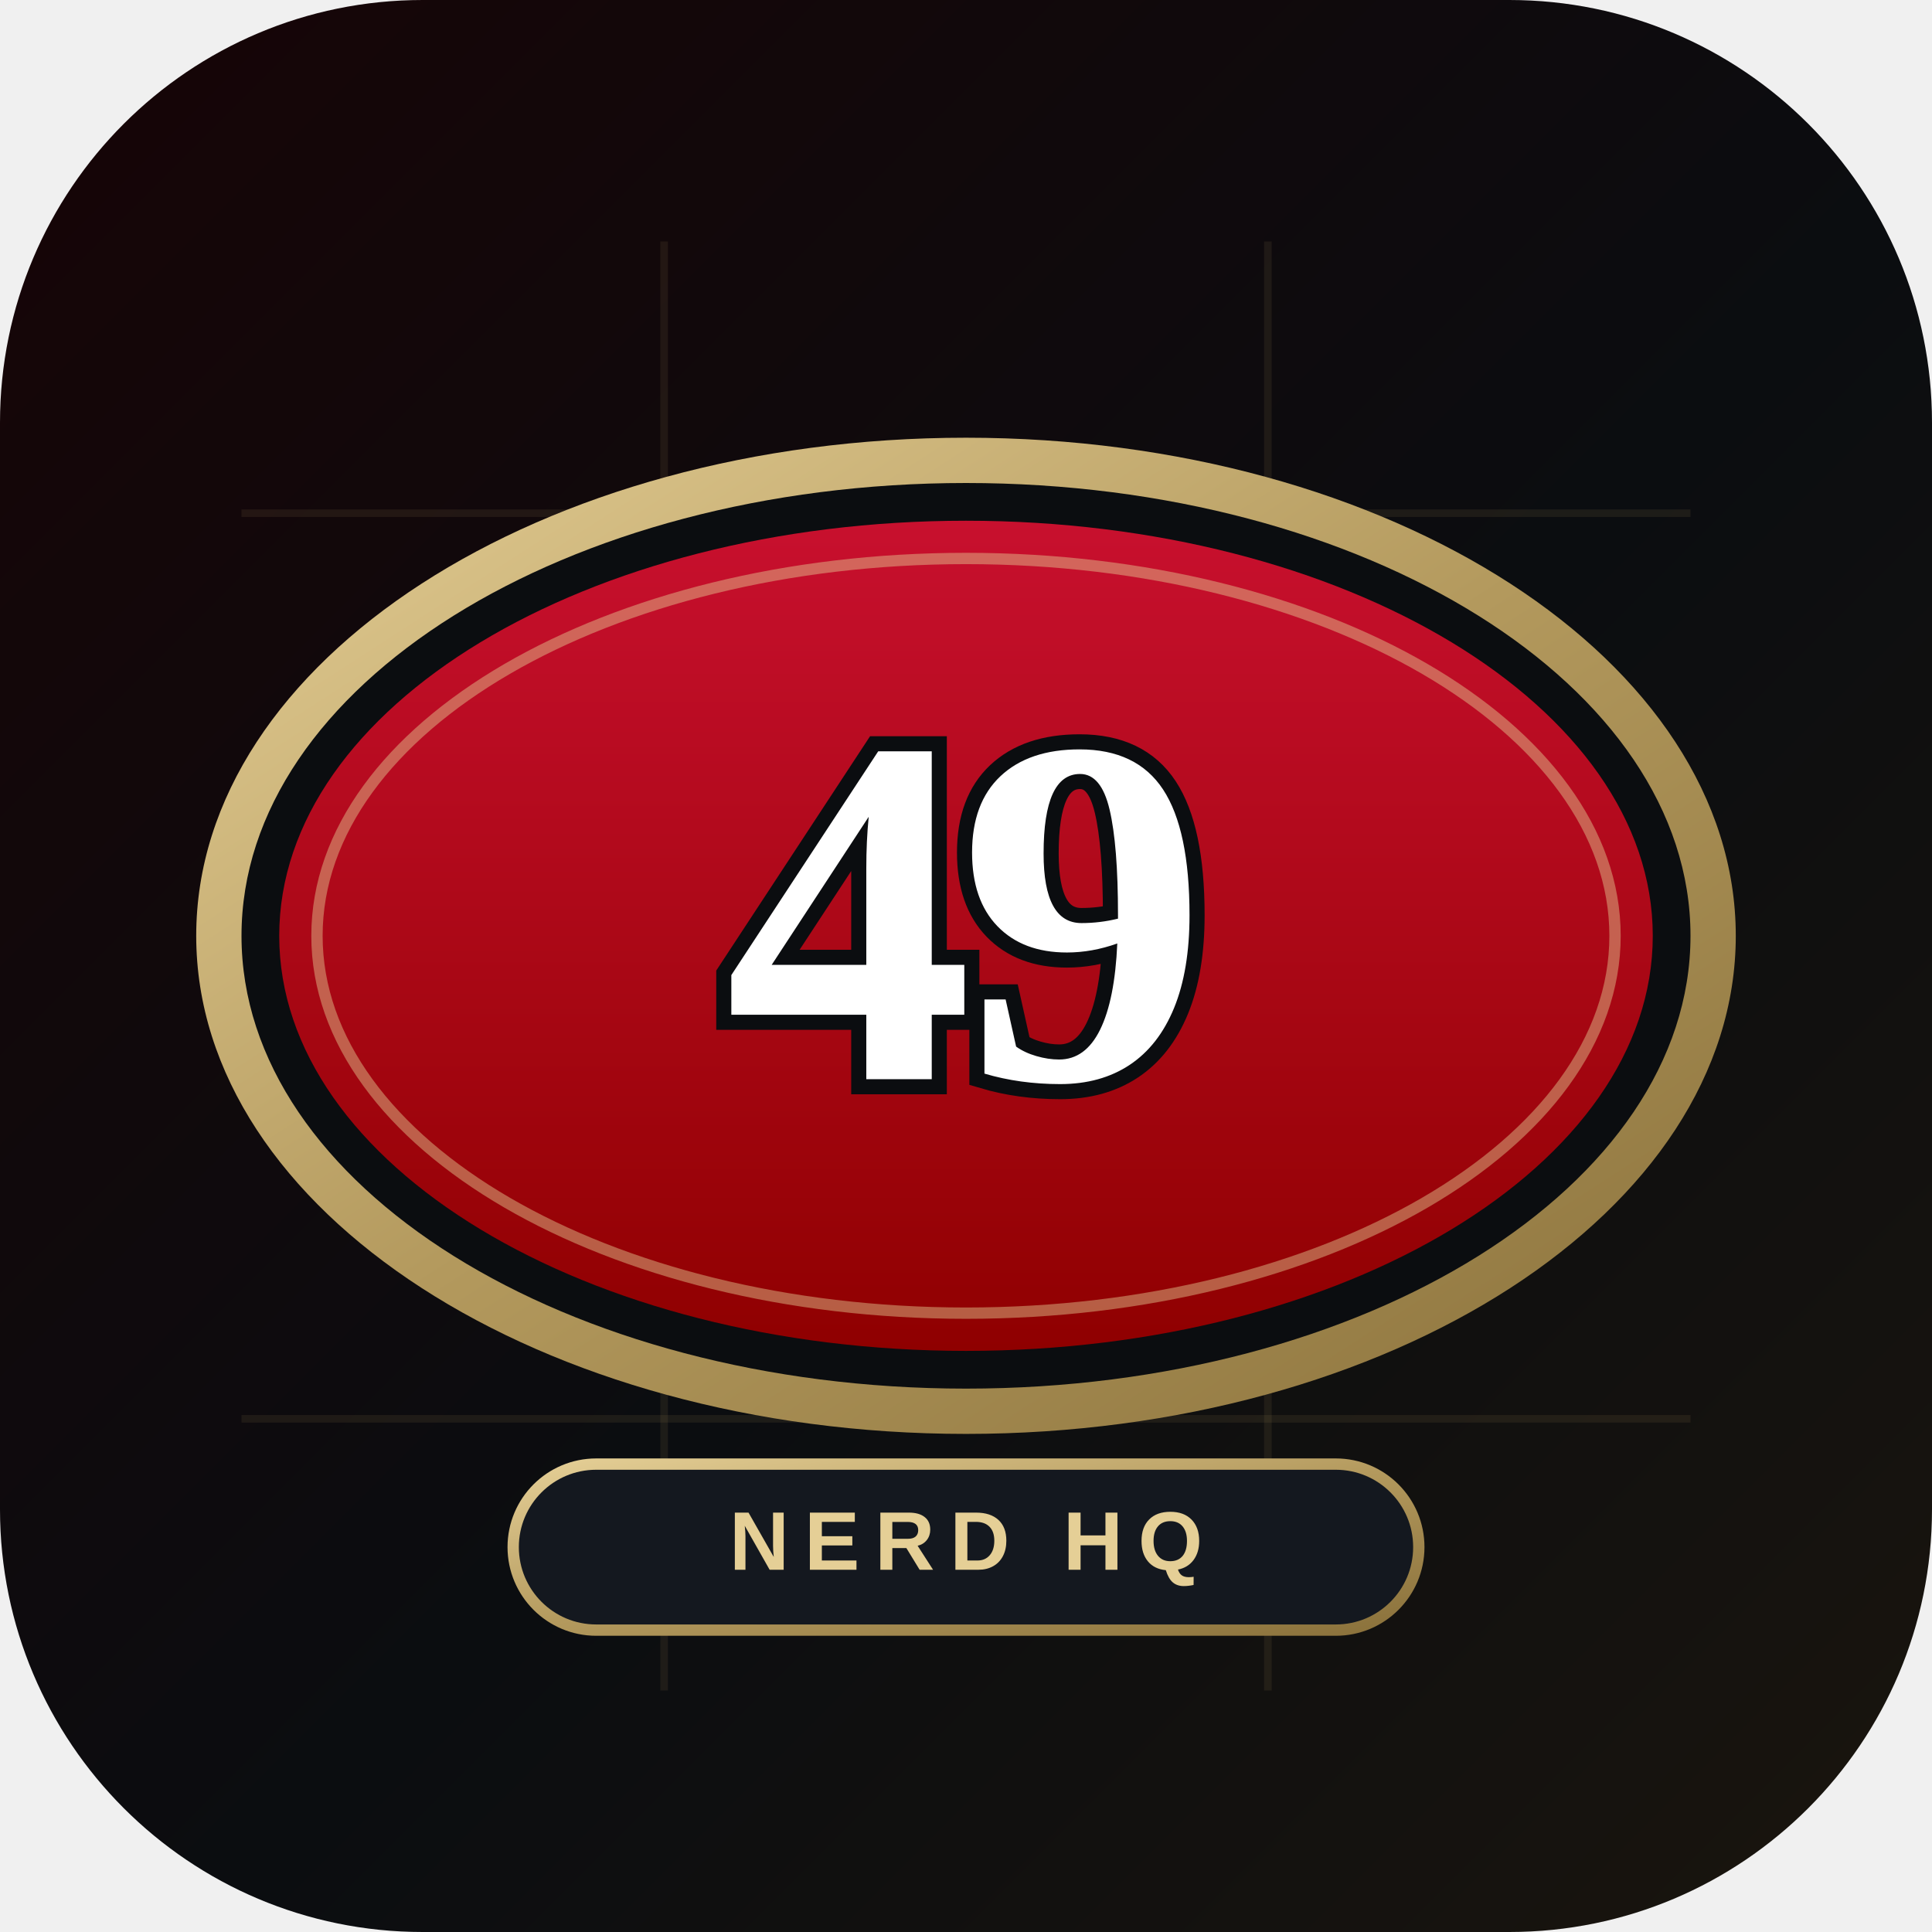
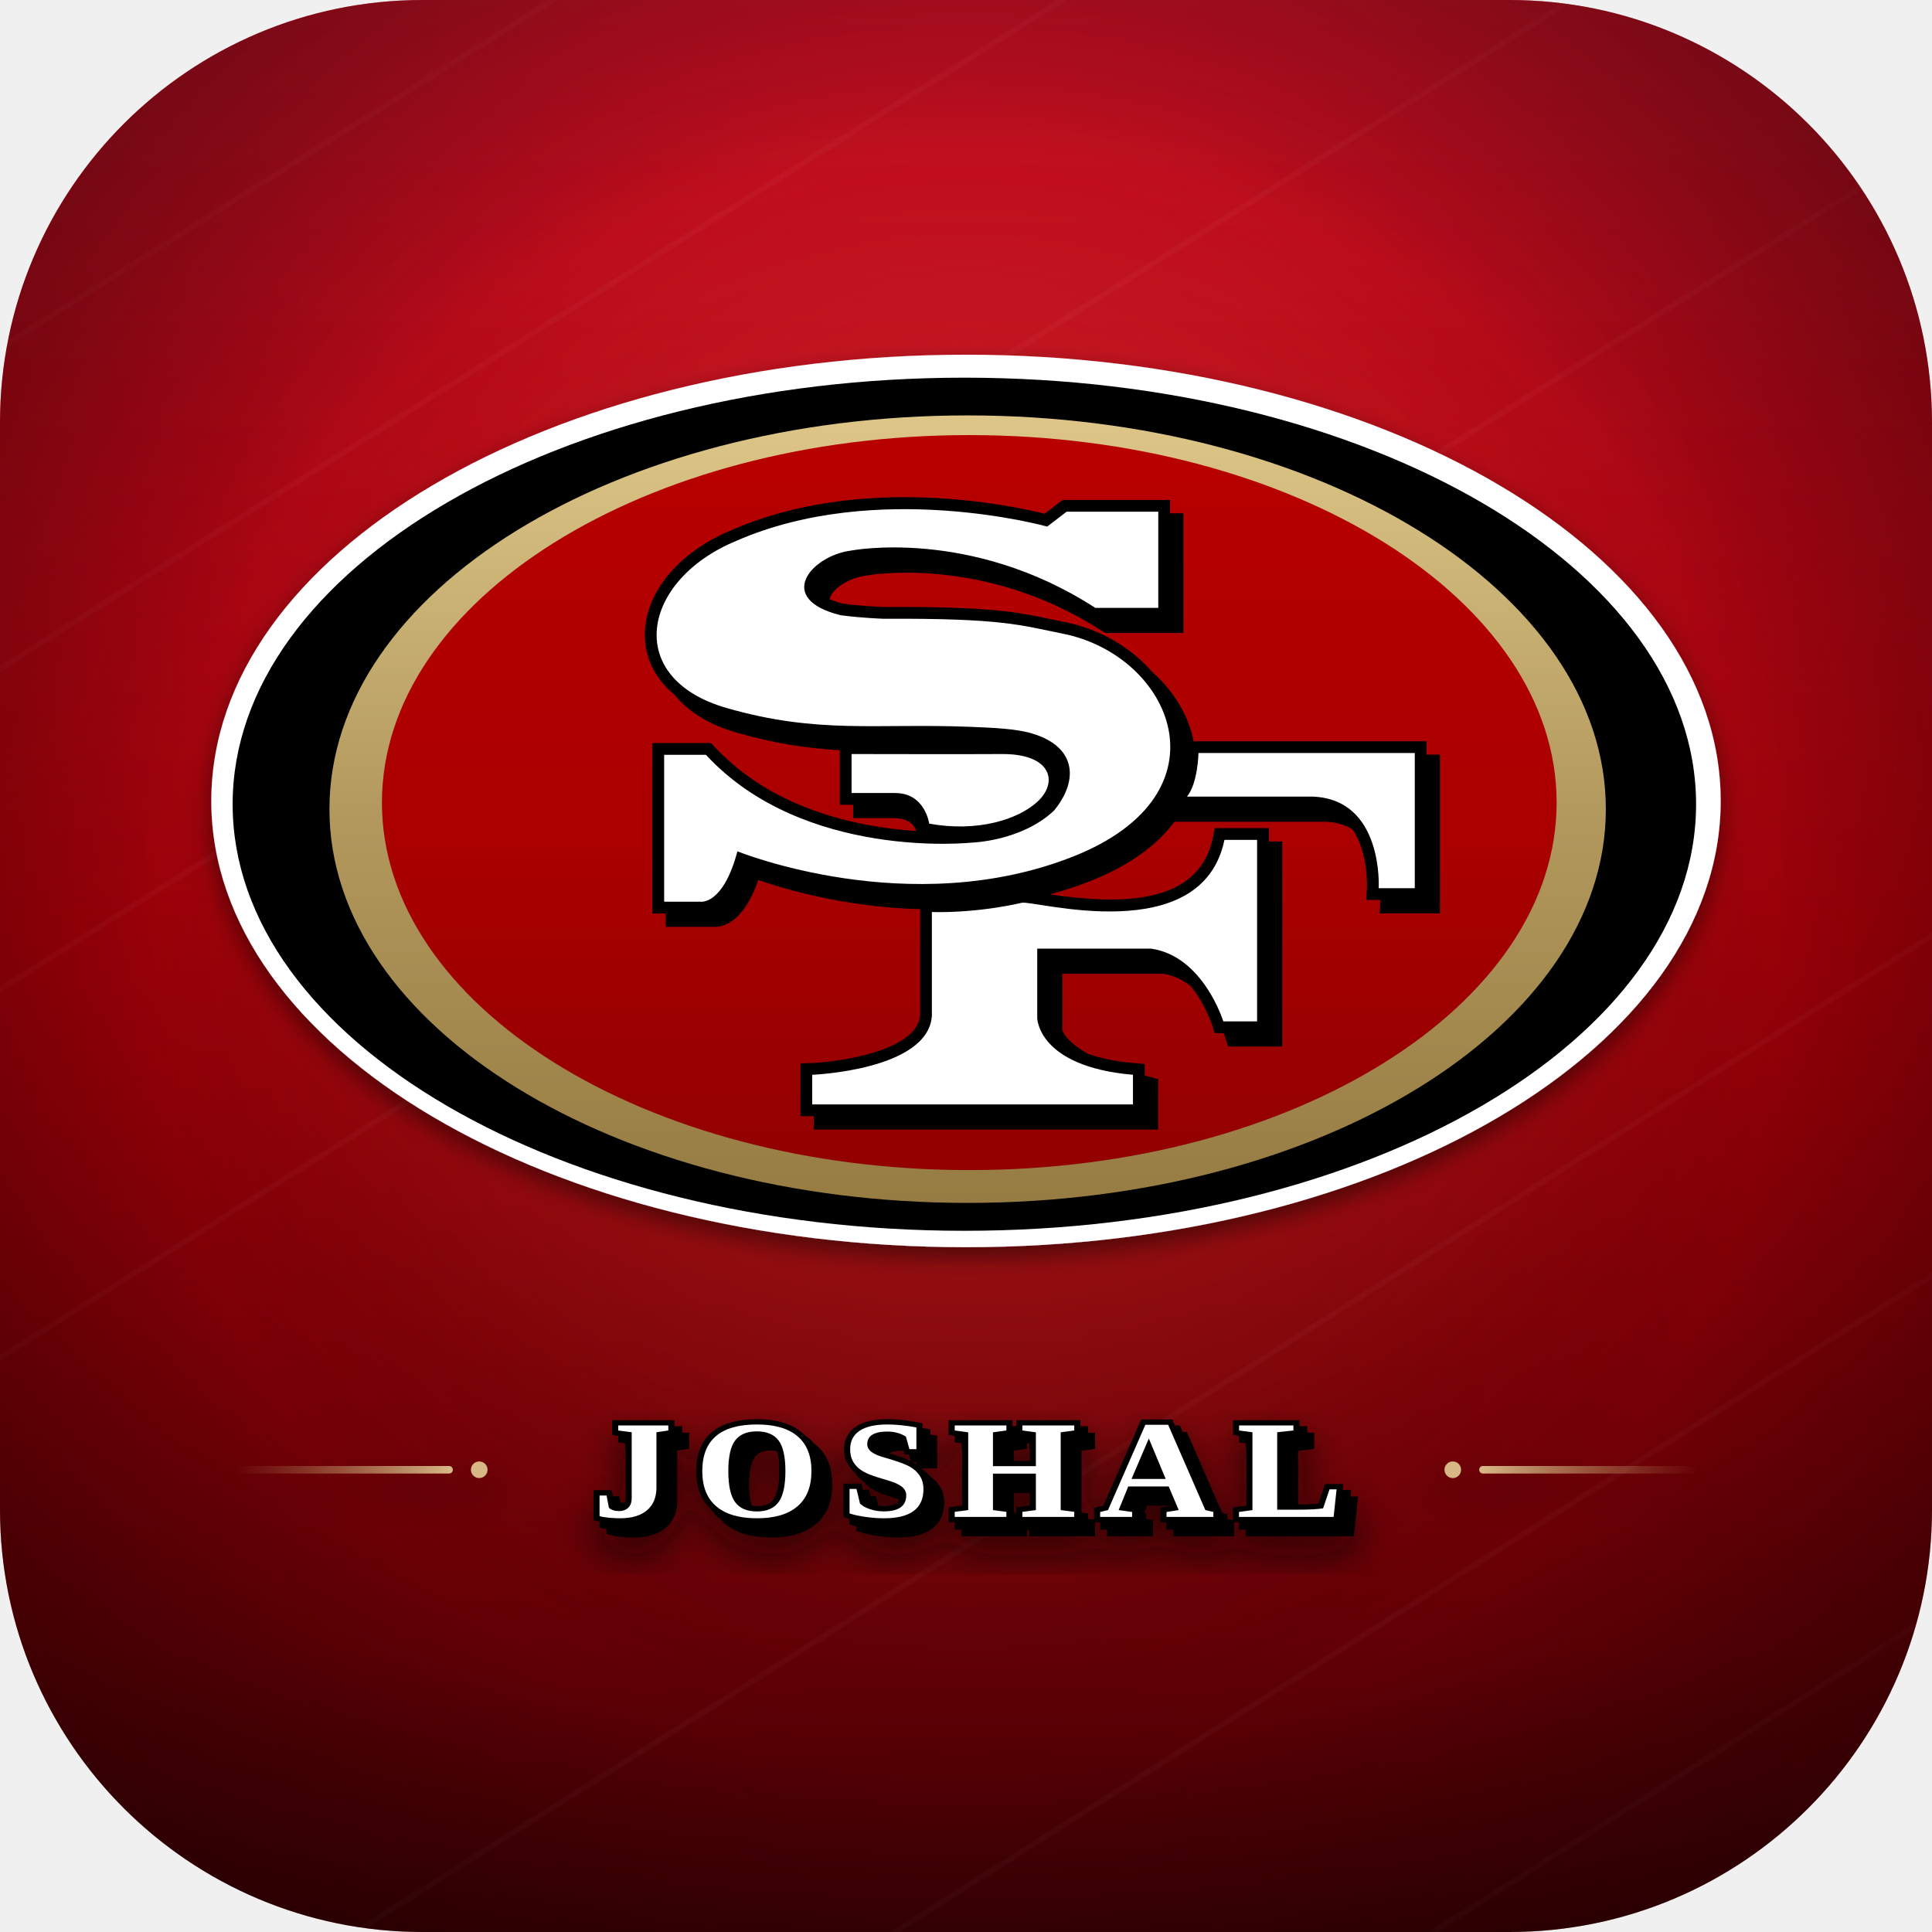
<svg xmlns="http://www.w3.org/2000/svg" viewBox="0 0 512 512" width="512" height="512">
  <defs>
-     <linearGradient id="bgGrad" x1="0" y1="0" x2="1" y2="1">
-       <stop offset="0%" stop-color="#170406" />
-       <stop offset="55%" stop-color="#0B0D10" />
-       <stop offset="100%" stop-color="#1A150E" />
+     <linearGradient id="redBgBase" x1="0" y1="0" x2="0" y2="1">
+       <stop offset="0%" stop-color="#CC0E24" />
+       <stop offset="48%" stop-color="#9E0008" />
+       <stop offset="85%" stop-color="#620005" />
+       <stop offset="100%" stop-color="#3A0003" />
    </linearGradient>
-     <linearGradient id="scarletGrad" x1="0" y1="0" x2="0" y2="1">
-       <stop offset="0%" stop-color="#C8102E" />
-       <stop offset="100%" stop-color="#8F0000" />
+     <radialGradient id="redSpotlight" cx="50%" cy="40%" r="56%" fx="50%" fy="35%">
+       <stop offset="0%" stop-color="#FF243C" stop-opacity="0.58" />
+       <stop offset="52%" stop-color="#B8000C" stop-opacity="0.22" />
+       <stop offset="100%" stop-color="#3A0003" stop-opacity="0" />
+     </radialGradient>
+     <radialGradient id="goldAmbient" cx="50%" cy="44%" r="46%">
+       <stop offset="0%" stop-color="#E5CF96" stop-opacity="0.16" />
+       <stop offset="70%" stop-color="#B3995D" stop-opacity="0.04" />
+       <stop offset="100%" stop-color="#000000" stop-opacity="0" />
+     </radialGradient>
+     <radialGradient id="crimsonVignette" cx="50%" cy="50%" r="72%">
+       <stop offset="58%" stop-color="#000000" stop-opacity="0" />
+       <stop offset="100%" stop-color="#190002" stop-opacity="0.68" />
+     </radialGradient>
+     <linearGradient id="glassSheen" x1="0" y1="0" x2="0" y2="1">
+       <stop offset="0%" stop-color="#FFFFFF" stop-opacity="0.14" />
+       <stop offset="40%" stop-color="#FFFFFF" stop-opacity="0.02" />
+       <stop offset="100%" stop-color="#FFFFFF" stop-opacity="0" />
    </linearGradient>
-     <linearGradient id="goldGrad" x1="0" y1="0" x2="1" y2="1">
-       <stop offset="0%" stop-color="#E5CF96" />
+     <linearGradient id="ninersGold" x1="0" y1="0" x2="0" y2="1">
+       <stop offset="0%" stop-color="#DEC688" />
      <stop offset="50%" stop-color="#B3995D" />
-       <stop offset="100%" stop-color="#8A713B" />
+       <stop offset="100%" stop-color="#967C42" />
    </linearGradient>
+     <linearGradient id="goldRuleLeft" x1="0" y1="0" x2="1" y2="0">
+       <stop offset="0%" stop-color="#B3995D" stop-opacity="0" />
+       <stop offset="100%" stop-color="#E5CF96" stop-opacity="0.9" />
+     </linearGradient>
+     <linearGradient id="goldRuleRight" x1="0" y1="0" x2="1" y2="0">
+       <stop offset="0%" stop-color="#E5CF96" stop-opacity="0.9" />
+       <stop offset="100%" stop-color="#B3995D" stop-opacity="0" />
+     </linearGradient>
+     <linearGradient id="ninersOvalRed" x1="0" y1="0" x2="0" y2="1">
+       <stop offset="0%" stop-color="#B80000" />
+       <stop offset="55%" stop-color="#AA0000" />
+       <stop offset="100%" stop-color="#920000" />
+     </linearGradient>
+     <filter id="crestShadow" x="-18%" y="-18%" width="136%" height="145%">
+       <feDropShadow dx="0" dy="14" stdDeviation="15" flood-color="#140002" flood-opacity="0.72" />
+       <feDropShadow dx="0" dy="3" stdDeviation="3.5" flood-color="#000000" flood-opacity="0.48" />
+     </filter>
+     <filter id="wordmarkShadow" x="-20%" y="-30%" width="140%" height="170%">
+       <feDropShadow dx="0" dy="5" stdDeviation="5" flood-color="#140002" flood-opacity="0.68" />
+     </filter>
+     <clipPath id="iconClip">
+       <rect width="512" height="512" rx="112" />
+     </clipPath>
  </defs>
-   <rect width="512" height="512" rx="112" fill="url(#bgGrad)" />
-   <g stroke="#B3995D" stroke-opacity="0.11" stroke-width="2">
-     <line x1="64" y1="136" x2="448" y2="136" />
-     <line x1="64" y1="256" x2="448" y2="256" />
-     <line x1="64" y1="376" x2="448" y2="376" />
-     <line x1="176" y1="64" x2="176" y2="448" />
-     <line x1="336" y1="64" x2="336" y2="448" />
+   <g clip-path="url(#iconClip)">
+     <rect width="512" height="512" fill="url(#redBgBase)" />
+     <rect width="512" height="512" fill="url(#redSpotlight)" />
+     <rect width="512" height="512" fill="url(#goldAmbient)" />
+     <g stroke="#FFFFFF" stroke-opacity="0.028" stroke-width="1.5">
+       <line x1="-60" y1="130" x2="210" y2="-40" />
+       <line x1="-60" y1="215" x2="345" y2="-40" />
+       <line x1="-60" y1="300" x2="480" y2="-40" />
+       <line x1="-40" y1="385" x2="572" y2="0" />
+       <line x1="50" y1="540" x2="572" y2="210" />
+       <line x1="185" y1="545" x2="572" y2="300" />
+       <line x1="320" y1="550" x2="572" y2="390" />
+     </g>
+     <ellipse cx="256" cy="-28" rx="340" ry="175" fill="url(#glassSheen)" />
+     <rect width="512" height="512" fill="url(#crimsonVignette)" />
+     <g transform="translate(56, 94) scale(0.869565)" filter="url(#crestShadow)">
+       <ellipse cx="230" cy="136" rx="230" ry="136" fill="#FFFFFF" />
+       <ellipse cx="229.5" cy="137" rx="223" ry="130" fill="#000000" />
+       <ellipse cx="230.5" cy="138.5" rx="194.5" ry="120" fill="url(#ninersGold)" />
+       <ellipse cx="231" cy="136.5" rx="179" ry="112" fill="url(#ninersOvalRed)" />
+       <path fill="#000000" d="M370.848,121.879h-0.492v-4.074h-3.578h-67.422c-1.523-7.99-6.121-15.4-12.676-21.186c-6.457-7.426-15.844-13.01-26.523-15.131l-4.43-0.91c-10.25-2.154-18.34-3.859-50.906-3.695c0,0-6.266-0.215-12.344-1.02c-1.539-0.389-2.891-0.855-4.051-1.355c0.449-2.709,5.41-6.443,11-7.168c0.582-0.105,35.824-6.59,72.102,16.904l0.891,0.574h23.84V48.334h-4.078v-4.076h-32.719c0,0-3.887,2.967-5.512,4.211c-9.418-2.359-55.559-12.455-95.395,4.984c-16.742,6.92-27.133,19.98-26.398,33.24c0.375,6.686,3.578,12.516,9.109,17.041c4.07,5.08,10.469,9.045,18.805,11.445c11.797,3.398,21.781,4.799,31.465,5.354v1.17v15.465h4.082v4.076h12.438c5.152,0,6.477,2.855,6.793,3.918c-15.875-1.039-40.023-5.559-57.793-22.008l-0.668-0.721h-0.125c-0.98-0.936-1.945-1.904-2.887-2.92l-1.063-1.154h-17.895v51.936h4.078v4.07h14.59c2.141,0.148,8.922-0.609,13.602-14.273c7.59,2.641,26.293,8.273,49.328,8.898v32.309c-0.805,10.848-24.703,14.246-33.031,14.574l-3.438,0.133v16.063h4.074v4.07h104.926v-15.367l-2.676-0.711c-0.48-0.121-0.934-0.246-1.398-0.375v-3.516l-3.277-0.281c-5.898-0.523-10.438-1.547-13.961-2.797c-6.594-3.703-7.723-6.703-7.863-7.188v-17.227h30.754c3.246,0.492,6.027,1.914,8.387,3.766c4.43,5.453,6.445,11.688,6.48,11.789l0.785,2.523l2.641,0.016h0.082c0.367,0.922,0.563,1.508,0.566,1.539l0.785,2.531h2.641h13.883v-62.488h-3.582h-0.492v-4.082h-3.59h-12.859l-0.594,2.863c-4.313,20.762-28.32,20.457-49.668,17.344c4.18-1.137,8.387-2.512,12.582-4.18c11.43-4.543,20.004-10.723,25.355-17.957h46.082c3.215,0.102,5.945,0.902,8.242,2.406c4.836,7.094,4.348,17.523,4.344,17.648l-0.199,3.777h3.781h0.508c-0.004,0.168-0.008,0.277-0.008,0.293l-0.207,3.781l3.789,0.008h14.578v-48.377H370.848z" />
+       <path fill="#FFFFFF" d="M297.34,134.674h38.195c21.816,0.695,20.238,27.914,20.238,27.914h11v-41.199h-65.922C300.852,121.389,300.695,130.609,297.34,134.674" />
+       <path fill="#FFFFFF" d="M219.598,169.861v31.637c-1.133,16.582-36.465,17.957-36.465,17.957v9.027h97.754v-9.027c-29.051-2.512-29.18-17.316-29.18-17.316v-21.125h34.723c15.883,2.266,21.988,22.168,21.988,22.168h10.293v-55.32h-9.945c-6.914,33.324-57.98,18.332-61.758,19.168C247.008,167.029,234.43,170.17,219.598,169.861" />
+       <path fill="#FFFFFF" d="M250.098,115.434c13.27,3.889,14.504,14.014,6.734,23.494c-9.941,9.383-25.125,9.77-25.125,9.77s-51.125,5.527-80.961-26.75h-12.738v44.762h11.164c0,0,6.805,1.043,11.168-15.359c0,0,52.496,21.363,102.43,1.539c48.363-19.211,29.957-61.287-3.32-67.881c-12.797-2.535-17.887-4.725-54.613-4.535c0,0-6.629-0.211-13.086-1.086c-20.242-5.059-8.73-18.145,3.141-19.68c0,0,36.469-7.189,74.512,17.451h19.195V47.842h-27.926l-5.93,4.535c0,0-51.766-14.455-94.75,4.361c-28.891,11.945-34.555,41.824-3,50.92c27.789,8.01,45.504,4.654,73.664,5.729C238.527,113.688,245.367,113.998,250.098,115.434" />
+       <path fill="#FFFFFF" d="M208.387,133.582h-13.266v-11.879c10.281,0,31.25,0.084,46.086,0c14.93,0,16.918,8.629,10.629,14.465c-5.93,5.502-18.352,9.42-33.055,6.744C218.781,142.912,217.57,133.582,208.387,133.582" />
+     </g>
+     <g filter="url(#wordmarkShadow)">
+       <rect x="62" y="388.5" width="58" height="2" rx="1" fill="url(#goldRuleLeft)" />
+       <rect x="392" y="388.5" width="58" height="2" rx="1" fill="url(#goldRuleRight)" />
+       <circle cx="127" cy="389.5" r="2.2" fill="#E5CF96" opacity="0.88" />
+       <circle cx="385" cy="389.5" r="2.2" fill="#E5CF96" opacity="0.88" />
+       <g transform="translate(256.5, 402) scale(1.15, 1)">
+         <text x="3.2" y="3.5" text-anchor="middle" font-family="Georgia, 'Charter', 'Times New Roman', serif" font-weight="900" font-size="37" letter-spacing="5" fill="#000000" stroke="#000000" stroke-width="3.2" stroke-linejoin="miter">JOSHAL</text>
+         <text x="1.6" y="1.8" text-anchor="middle" font-family="Georgia, 'Charter', 'Times New Roman', serif" font-weight="900" font-size="37" letter-spacing="5" fill="#000000" stroke="#000000" stroke-width="3.2" stroke-linejoin="miter">JOSHAL</text>
+         <text x="0" y="0" text-anchor="middle" font-family="Georgia, 'Charter', 'Times New Roman', serif" font-weight="900" font-size="37" letter-spacing="5" fill="#FFFFFF" stroke="#000000" stroke-width="2.8" stroke-linejoin="miter" paint-order="stroke fill">JOSHAL</text>
+       </g>
+     </g>
  </g>
-   <ellipse cx="256" cy="248" rx="204" ry="132" fill="url(#goldGrad)" />
-   <ellipse cx="256" cy="248" rx="192" ry="120" fill="#0B0D10" />
-   <ellipse cx="256" cy="248" rx="182" ry="110" fill="url(#scarletGrad)" />
-   <ellipse cx="256" cy="248" rx="172" ry="100" fill="none" stroke="#E5CF96" stroke-opacity="0.45" stroke-width="3" />
-   <text x="256" y="286" text-anchor="middle" font-family="Georgia, 'Times New Roman', serif" font-weight="900" font-size="132" letter-spacing="-4" fill="#FFFFFF" stroke="#0B0D10" stroke-width="8" paint-order="stroke fill">49</text>
-   <rect x="136" y="388" width="240" height="44" rx="22" fill="#14181F" stroke="url(#goldGrad)" stroke-width="3" />
-   <text x="256" y="416" text-anchor="middle" font-family="-apple-system, BlinkMacSystemFont, 'SF Pro Display', Arial, sans-serif" font-weight="800" font-size="22" letter-spacing="4" fill="#E5CF96">NERD HQ</text>
</svg>
